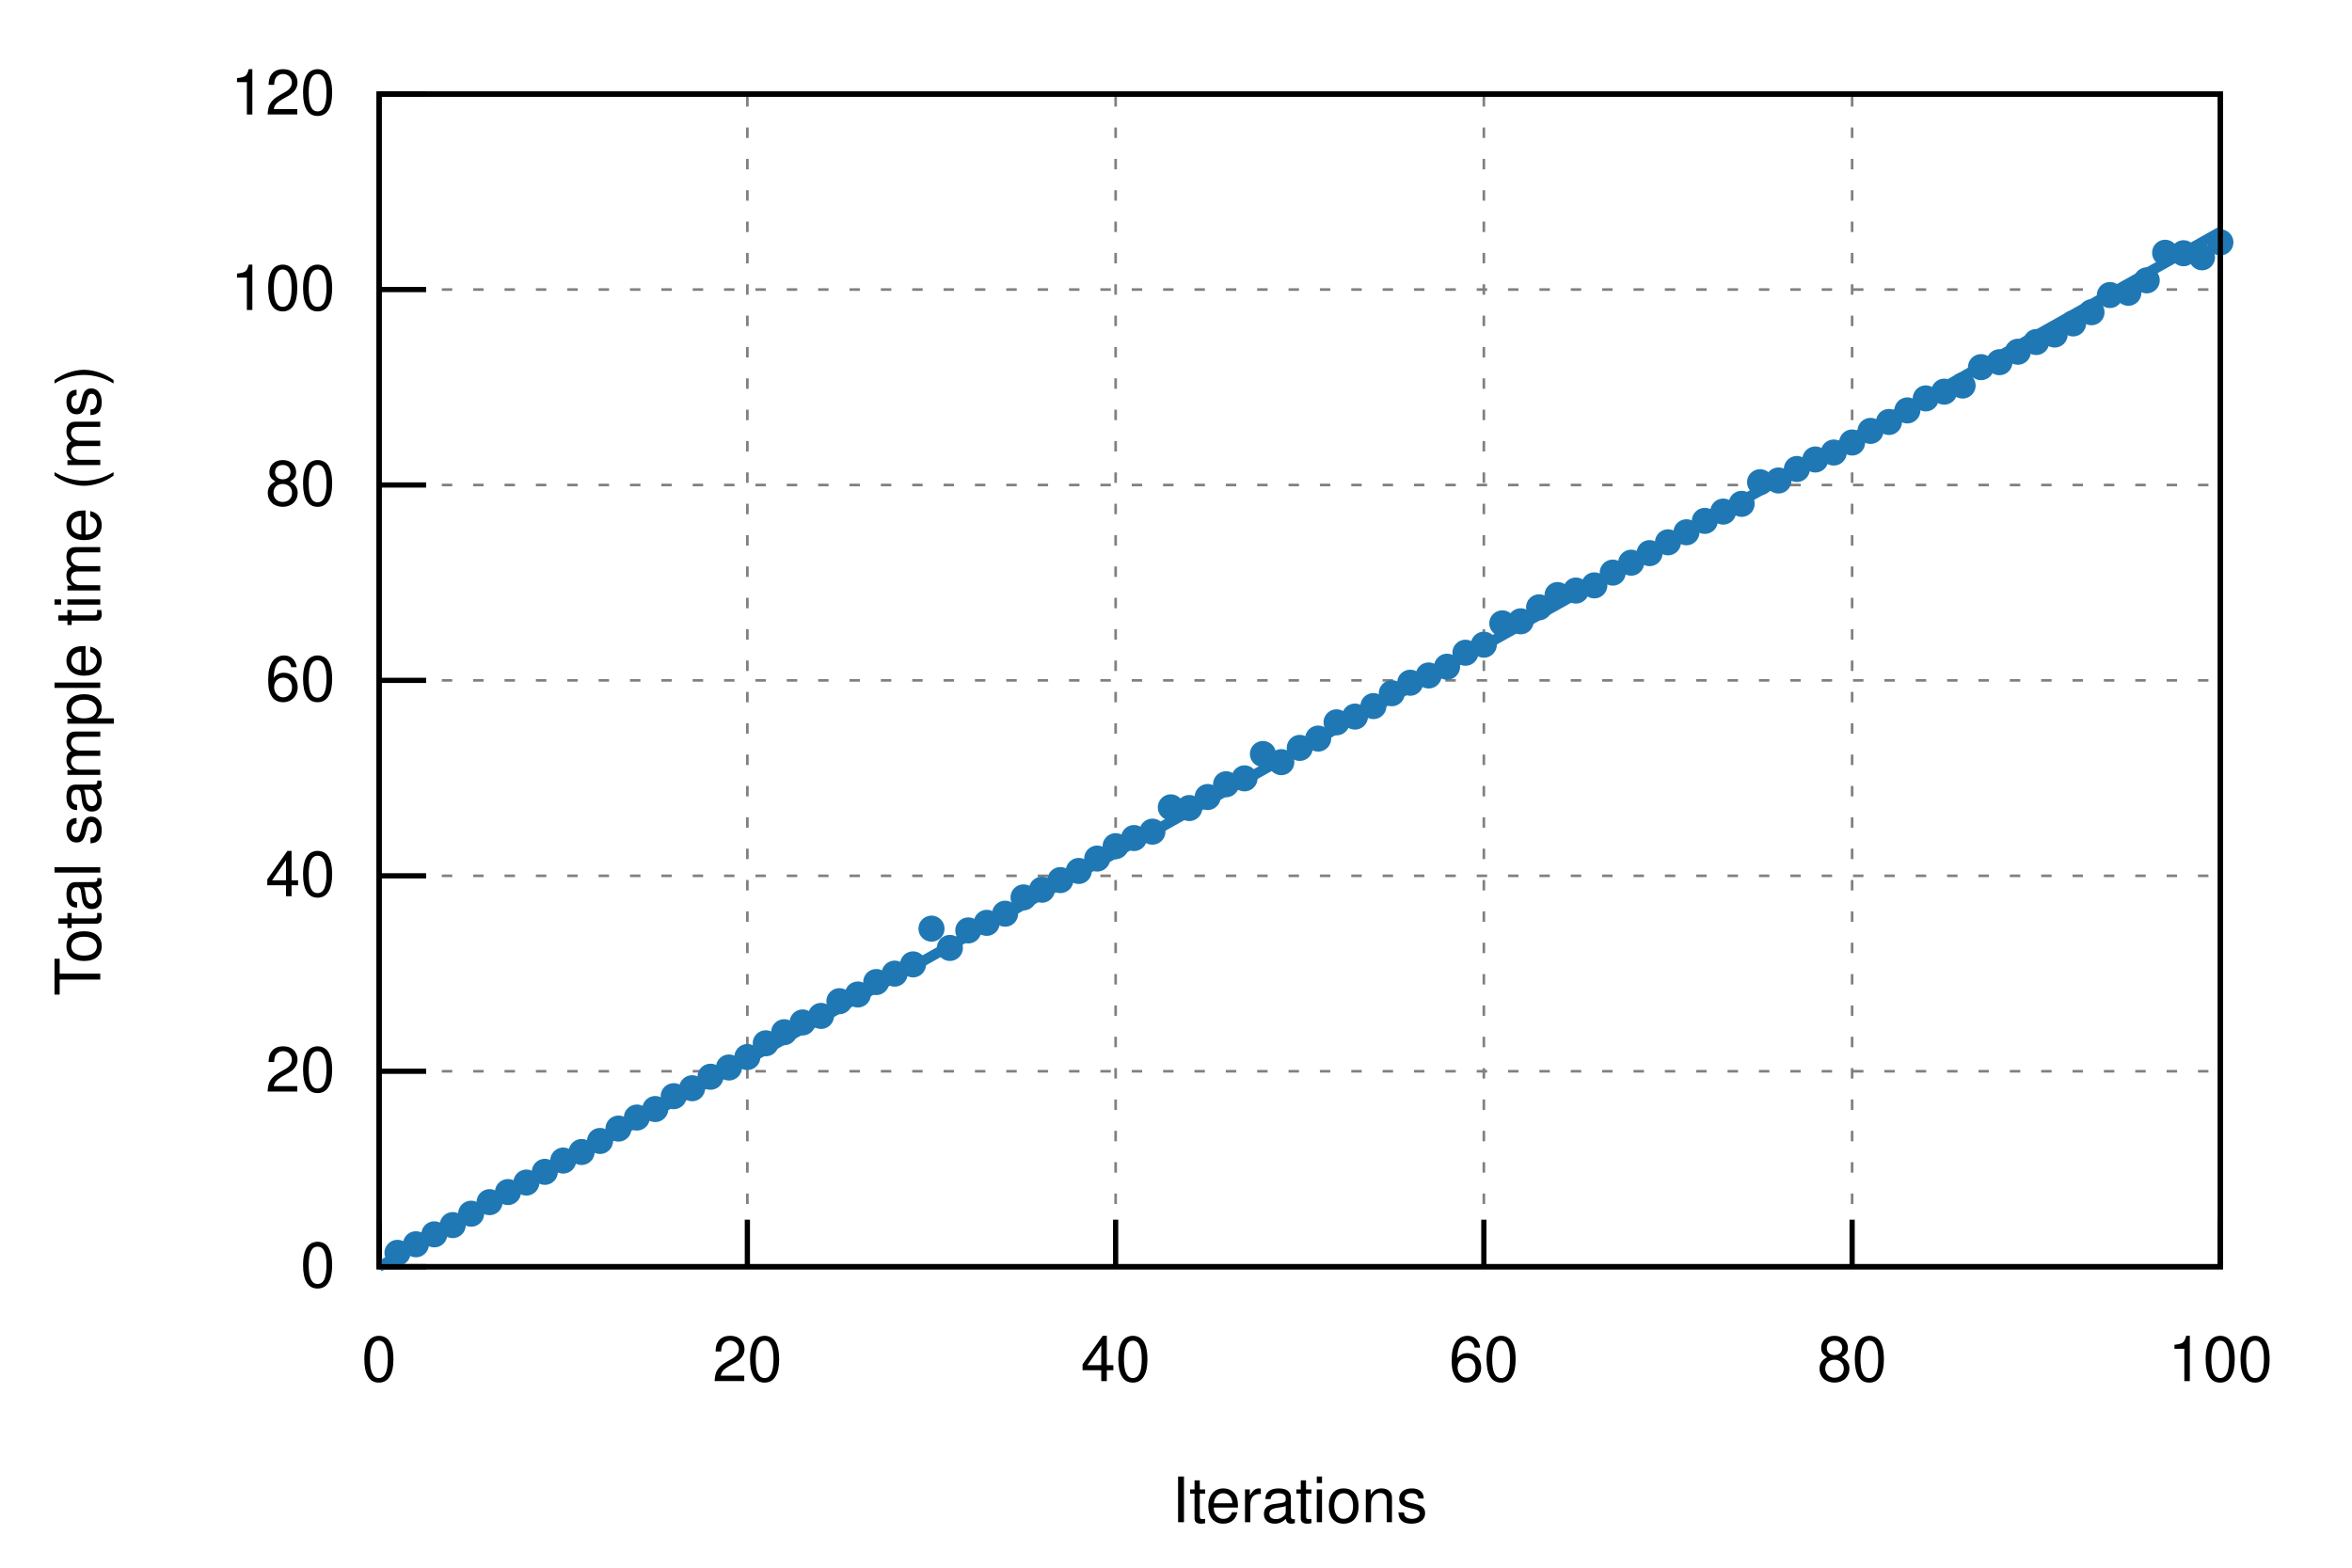
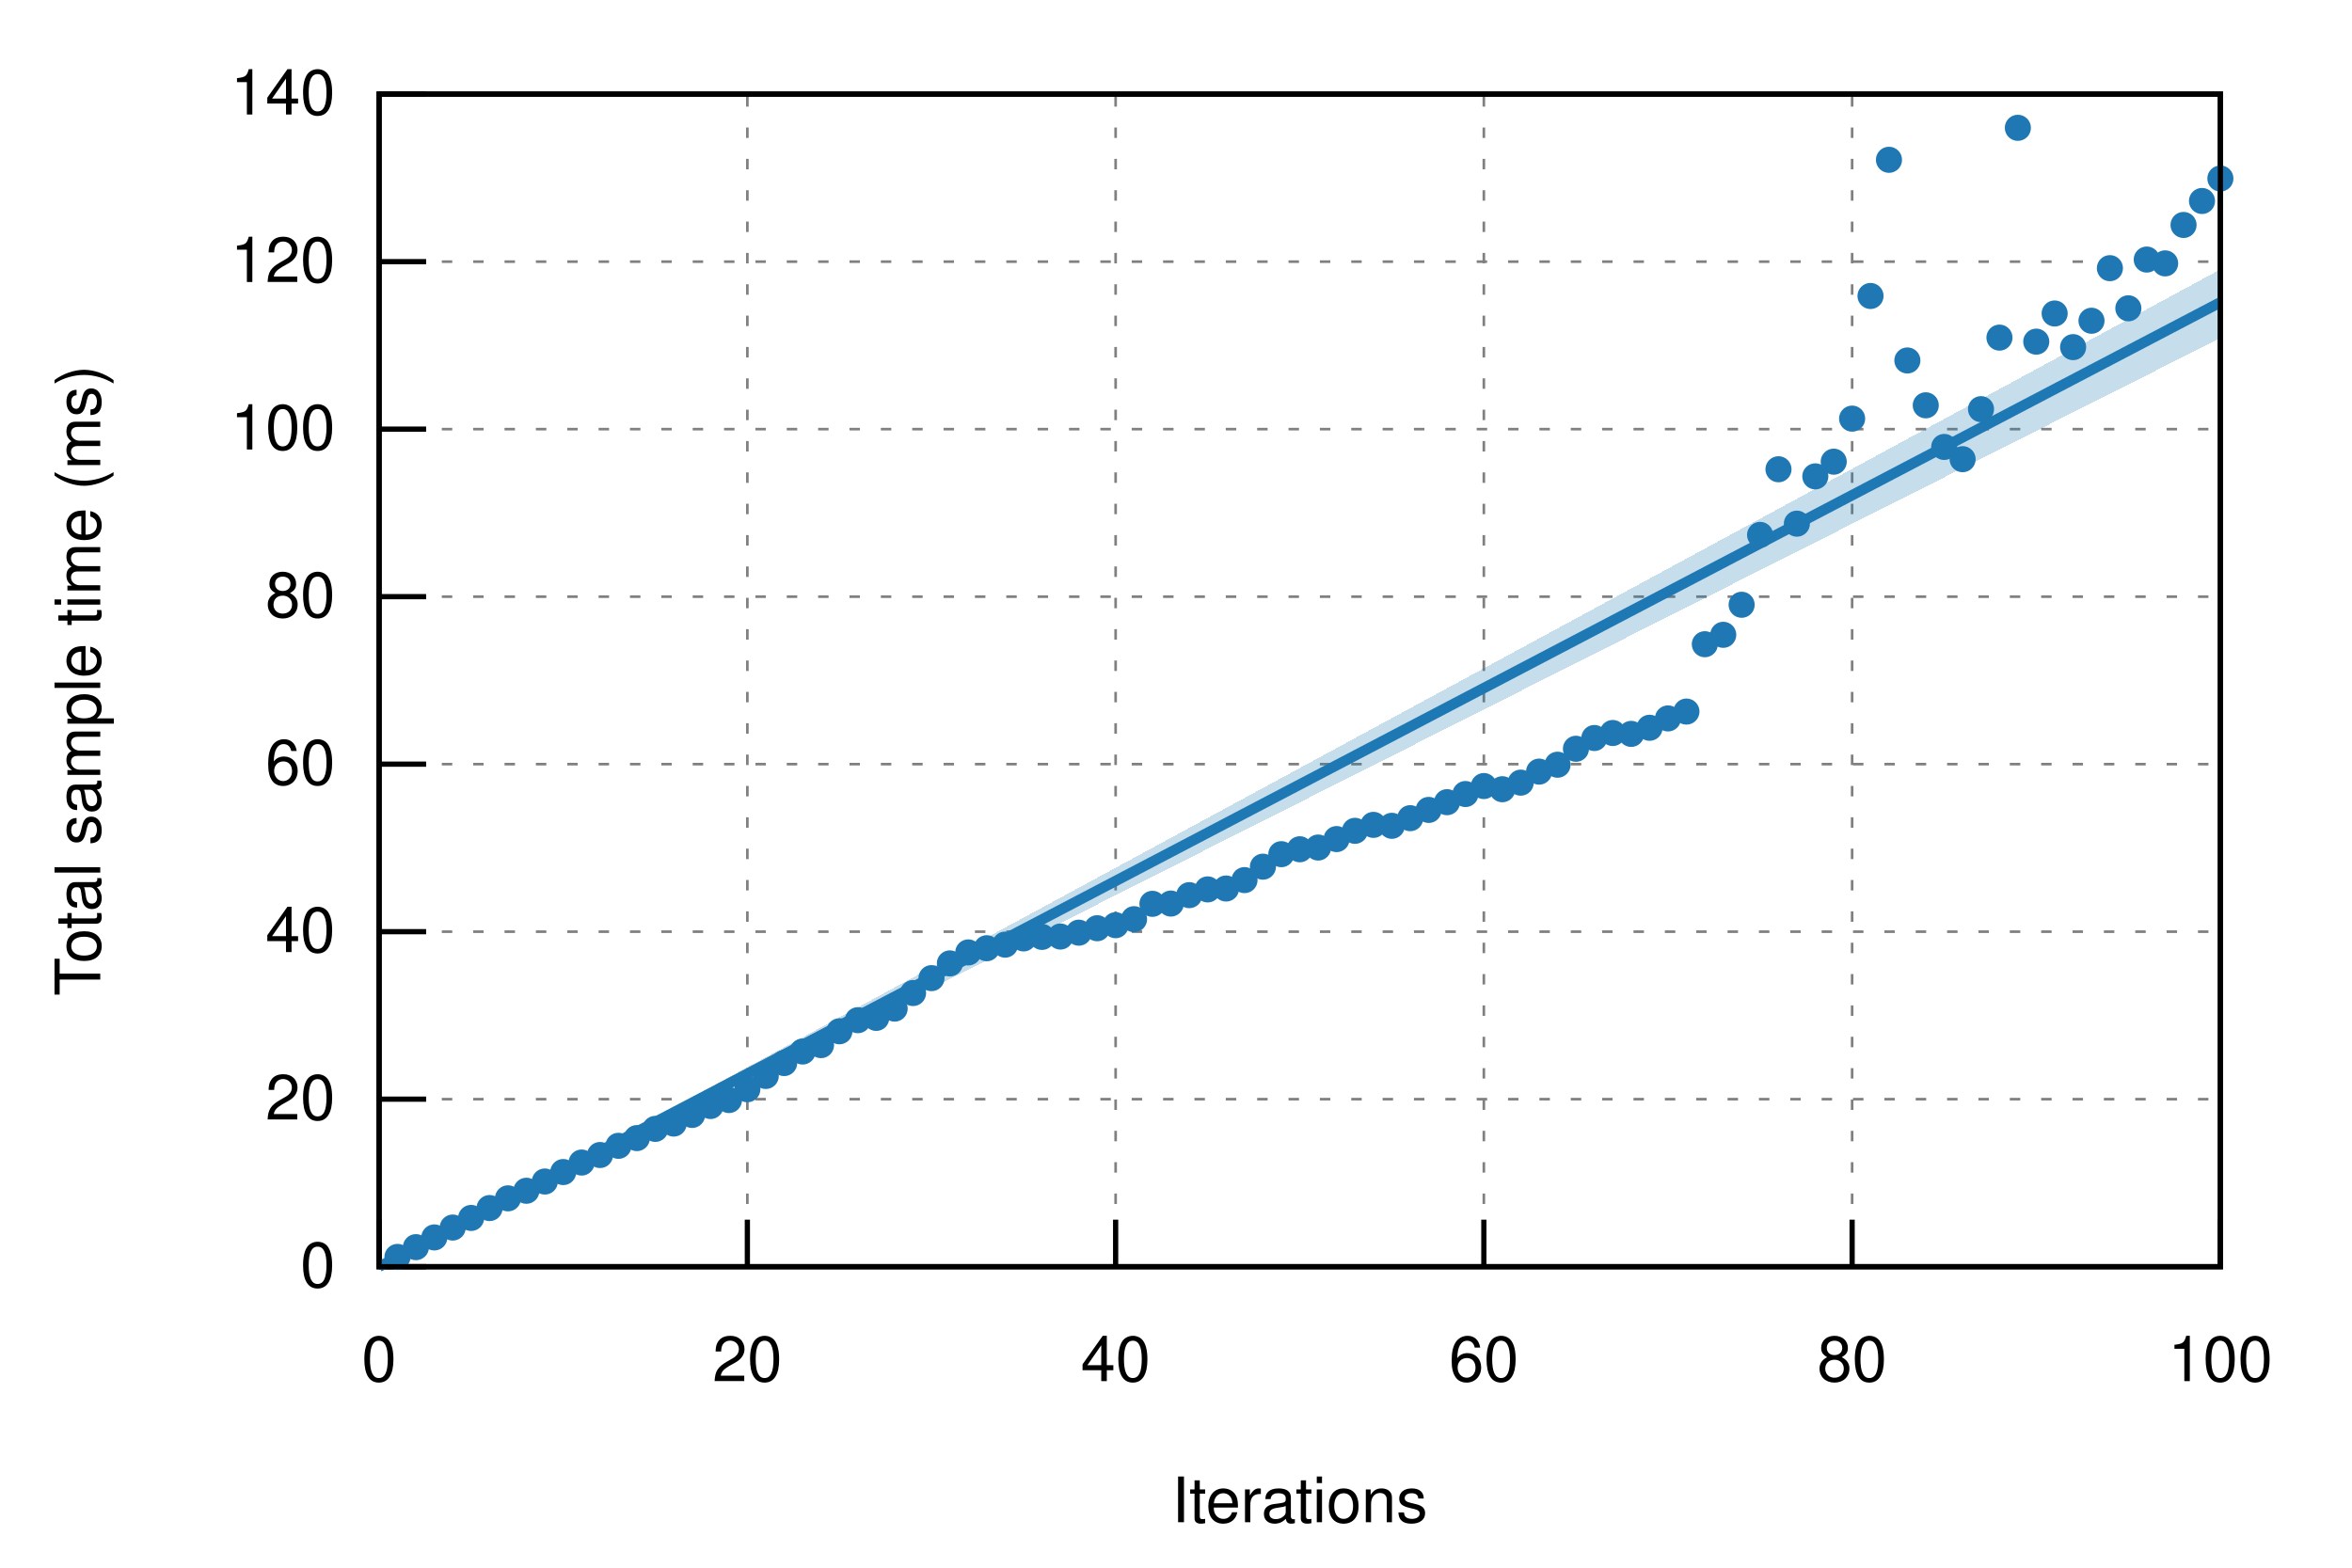
<svg xmlns="http://www.w3.org/2000/svg" xmlns:xlink="http://www.w3.org/1999/xlink" viewBox="0 0 450 300">
  <g id="gnuplot_canvas">
    <rect x="0" y="0" width="450" height="300" fill="none" />
    <defs>
      <circle id="gpDot" r="0.5" stroke-width="0.5" stroke="currentColor" />
      <path id="gpPt0" stroke-width="0.222" stroke="currentColor" d="M-1,0 h2 M0,-1 v2" />
      <path id="gpPt1" stroke-width="0.222" stroke="currentColor" d="M-1,-1 L1,1 M1,-1 L-1,1" />
      <path id="gpPt2" stroke-width="0.222" stroke="currentColor" d="M-1,0 L1,0 M0,-1 L0,1 M-1,-1 L1,1 M-1,1 L1,-1" />
      <rect id="gpPt3" stroke-width="0.222" stroke="currentColor" x="-1" y="-1" width="2" height="2" />
      <rect id="gpPt4" stroke-width="0.222" stroke="currentColor" fill="currentColor" x="-1" y="-1" width="2" height="2" />
      <circle id="gpPt5" stroke-width="0.222" stroke="currentColor" cx="0" cy="0" r="1" />
      <use xlink:href="#gpPt5" id="gpPt6" fill="currentColor" stroke="none" />
      <path id="gpPt7" stroke-width="0.222" stroke="currentColor" d="M0,-1.33 L-1.33,0.67 L1.33,0.67 z" />
      <use xlink:href="#gpPt7" id="gpPt8" fill="currentColor" stroke="none" />
      <use xlink:href="#gpPt7" id="gpPt9" stroke="currentColor" transform="rotate(180)" />
      <use xlink:href="#gpPt9" id="gpPt10" fill="currentColor" stroke="none" />
      <use xlink:href="#gpPt3" id="gpPt11" stroke="currentColor" transform="rotate(45)" />
      <use xlink:href="#gpPt11" id="gpPt12" fill="currentColor" stroke="none" />
      <path id="gpPt13" stroke-width="0.222" stroke="currentColor" d="M0,1.330 L1.265,0.411 L0.782,-1.067 L-0.782,-1.076 L-1.265,0.411 z" />
      <use xlink:href="#gpPt13" id="gpPt14" fill="currentColor" stroke="none" />
      <filter id="textbox" filterUnits="objectBoundingBox" x="0" y="0" height="1" width="1">
        <feFlood flood-color="white" flood-opacity="1" result="bgnd" />
        <feComposite in="SourceGraphic" in2="bgnd" operator="atop" />
      </filter>
      <filter id="greybox" filterUnits="objectBoundingBox" x="0" y="0" height="1" width="1">
        <feFlood flood-color="lightgrey" flood-opacity="1" result="grey" />
        <feComposite in="SourceGraphic" in2="grey" operator="atop" />
      </filter>
    </defs>
    <g fill="none" color="white" stroke="currentColor" stroke-width="1.00" stroke-linecap="butt" stroke-linejoin="miter">
</g>
    <g fill="none" color="black" stroke="currentColor" stroke-width="1.00" stroke-linecap="butt" stroke-linejoin="miter">
</g>
    <g fill="none" color="black" stroke="black" stroke-width="0.50" stroke-linecap="butt" stroke-linejoin="miter">
</g>
    <g fill="none" color="gray" stroke="currentColor" stroke-width="0.50" stroke-linecap="butt" stroke-linejoin="miter">
      <path stroke="gray" stroke-dasharray="2,4" class="gridline" d="M72.53,242.40 L424.82,242.40  " />
    </g>
    <g fill="none" color="gray" stroke="gray" stroke-width="1.00" stroke-linecap="butt" stroke-linejoin="miter">
</g>
    <g fill="none" color="black" stroke="currentColor" stroke-width="1.00" stroke-linecap="butt" stroke-linejoin="miter">
      <path stroke="black" d="M72.53,242.40 L81.53,242.40  " />
      <g transform="translate(64.14,246.30)" stroke="none" fill="black" font-family="Helvetica" font-size="12.00" text-anchor="end">
        <text>
          <tspan font-family="Helvetica"> 0</tspan>
        </text>
      </g>
    </g>
    <g fill="none" color="black" stroke="currentColor" stroke-width="1.00" stroke-linecap="butt" stroke-linejoin="miter">
</g>
    <g fill="none" color="black" stroke="black" stroke-width="0.50" stroke-linecap="butt" stroke-linejoin="miter">
</g>
    <g fill="none" color="gray" stroke="currentColor" stroke-width="0.50" stroke-linecap="butt" stroke-linejoin="miter">
-       <path stroke="gray" stroke-dasharray="2,4" class="gridline" d="M72.53,205.00 L424.82,205.00  " />
-     </g>
-     <g fill="none" color="gray" stroke="gray" stroke-width="1.00" stroke-linecap="butt" stroke-linejoin="miter">
- </g>
-     <g fill="none" color="black" stroke="currentColor" stroke-width="1.00" stroke-linecap="butt" stroke-linejoin="miter">
-       <path stroke="black" d="M72.53,205.00 L81.53,205.00  " />
-       <g transform="translate(64.14,208.90)" stroke="none" fill="black" font-family="Helvetica" font-size="12.00" text-anchor="end">
+       <path stroke="gray" stroke-dasharray="2,4" class="gridline" d="M72.53,210.34 L424.82,210.34  " />
+     </g>
+     <g fill="none" color="gray" stroke="gray" stroke-width="1.00" stroke-linecap="butt" stroke-linejoin="miter">
+ </g>
+     <g fill="none" color="black" stroke="currentColor" stroke-width="1.00" stroke-linecap="butt" stroke-linejoin="miter">
+       <path stroke="black" d="M72.53,210.34 L81.53,210.34  " />
+       <g transform="translate(64.14,214.24)" stroke="none" fill="black" font-family="Helvetica" font-size="12.00" text-anchor="end">
        <text>
          <tspan font-family="Helvetica"> 20</tspan>
        </text>
      </g>
    </g>
    <g fill="none" color="black" stroke="currentColor" stroke-width="1.00" stroke-linecap="butt" stroke-linejoin="miter">
</g>
    <g fill="none" color="black" stroke="black" stroke-width="0.50" stroke-linecap="butt" stroke-linejoin="miter">
</g>
    <g fill="none" color="gray" stroke="currentColor" stroke-width="0.50" stroke-linecap="butt" stroke-linejoin="miter">
-       <path stroke="gray" stroke-dasharray="2,4" class="gridline" d="M72.53,167.60 L424.82,167.60  " />
-     </g>
-     <g fill="none" color="gray" stroke="gray" stroke-width="1.00" stroke-linecap="butt" stroke-linejoin="miter">
- </g>
-     <g fill="none" color="black" stroke="currentColor" stroke-width="1.00" stroke-linecap="butt" stroke-linejoin="miter">
-       <path stroke="black" d="M72.53,167.60 L81.53,167.60  " />
-       <g transform="translate(64.14,171.50)" stroke="none" fill="black" font-family="Helvetica" font-size="12.00" text-anchor="end">
+       <path stroke="gray" stroke-dasharray="2,4" class="gridline" d="M72.53,178.29 L424.82,178.29  " />
+     </g>
+     <g fill="none" color="gray" stroke="gray" stroke-width="1.00" stroke-linecap="butt" stroke-linejoin="miter">
+ </g>
+     <g fill="none" color="black" stroke="currentColor" stroke-width="1.00" stroke-linecap="butt" stroke-linejoin="miter">
+       <path stroke="black" d="M72.53,178.29 L81.53,178.29  " />
+       <g transform="translate(64.14,182.19)" stroke="none" fill="black" font-family="Helvetica" font-size="12.00" text-anchor="end">
        <text>
          <tspan font-family="Helvetica"> 40</tspan>
        </text>
      </g>
    </g>
    <g fill="none" color="black" stroke="currentColor" stroke-width="1.00" stroke-linecap="butt" stroke-linejoin="miter">
</g>
    <g fill="none" color="black" stroke="black" stroke-width="0.50" stroke-linecap="butt" stroke-linejoin="miter">
</g>
    <g fill="none" color="gray" stroke="currentColor" stroke-width="0.50" stroke-linecap="butt" stroke-linejoin="miter">
-       <path stroke="gray" stroke-dasharray="2,4" class="gridline" d="M72.53,130.20 L424.82,130.20  " />
-     </g>
-     <g fill="none" color="gray" stroke="gray" stroke-width="1.00" stroke-linecap="butt" stroke-linejoin="miter">
- </g>
-     <g fill="none" color="black" stroke="currentColor" stroke-width="1.00" stroke-linecap="butt" stroke-linejoin="miter">
-       <path stroke="black" d="M72.53,130.20 L81.53,130.20  " />
-       <g transform="translate(64.14,134.10)" stroke="none" fill="black" font-family="Helvetica" font-size="12.00" text-anchor="end">
+       <path stroke="gray" stroke-dasharray="2,4" class="gridline" d="M72.53,146.23 L424.82,146.23  " />
+     </g>
+     <g fill="none" color="gray" stroke="gray" stroke-width="1.00" stroke-linecap="butt" stroke-linejoin="miter">
+ </g>
+     <g fill="none" color="black" stroke="currentColor" stroke-width="1.00" stroke-linecap="butt" stroke-linejoin="miter">
+       <path stroke="black" d="M72.53,146.23 L81.53,146.23  " />
+       <g transform="translate(64.14,150.13)" stroke="none" fill="black" font-family="Helvetica" font-size="12.00" text-anchor="end">
        <text>
          <tspan font-family="Helvetica"> 60</tspan>
        </text>
      </g>
    </g>
    <g fill="none" color="black" stroke="currentColor" stroke-width="1.00" stroke-linecap="butt" stroke-linejoin="miter">
</g>
    <g fill="none" color="black" stroke="black" stroke-width="0.50" stroke-linecap="butt" stroke-linejoin="miter">
</g>
    <g fill="none" color="gray" stroke="currentColor" stroke-width="0.50" stroke-linecap="butt" stroke-linejoin="miter">
-       <path stroke="gray" stroke-dasharray="2,4" class="gridline" d="M72.53,92.81 L424.82,92.81  " />
-     </g>
-     <g fill="none" color="gray" stroke="gray" stroke-width="1.00" stroke-linecap="butt" stroke-linejoin="miter">
- </g>
-     <g fill="none" color="black" stroke="currentColor" stroke-width="1.00" stroke-linecap="butt" stroke-linejoin="miter">
-       <path stroke="black" d="M72.53,92.81 L81.53,92.81  " />
-       <g transform="translate(64.14,96.71)" stroke="none" fill="black" font-family="Helvetica" font-size="12.00" text-anchor="end">
+       <path stroke="gray" stroke-dasharray="2,4" class="gridline" d="M72.53,114.18 L424.82,114.18  " />
+     </g>
+     <g fill="none" color="gray" stroke="gray" stroke-width="1.00" stroke-linecap="butt" stroke-linejoin="miter">
+ </g>
+     <g fill="none" color="black" stroke="currentColor" stroke-width="1.00" stroke-linecap="butt" stroke-linejoin="miter">
+       <path stroke="black" d="M72.53,114.18 L81.53,114.18  " />
+       <g transform="translate(64.14,118.08)" stroke="none" fill="black" font-family="Helvetica" font-size="12.00" text-anchor="end">
        <text>
          <tspan font-family="Helvetica"> 80</tspan>
        </text>
      </g>
    </g>
    <g fill="none" color="black" stroke="currentColor" stroke-width="1.00" stroke-linecap="butt" stroke-linejoin="miter">
</g>
    <g fill="none" color="black" stroke="black" stroke-width="0.50" stroke-linecap="butt" stroke-linejoin="miter">
</g>
    <g fill="none" color="gray" stroke="currentColor" stroke-width="0.50" stroke-linecap="butt" stroke-linejoin="miter">
-       <path stroke="gray" stroke-dasharray="2,4" class="gridline" d="M72.53,55.41 L424.82,55.41  " />
-     </g>
-     <g fill="none" color="gray" stroke="gray" stroke-width="1.00" stroke-linecap="butt" stroke-linejoin="miter">
- </g>
-     <g fill="none" color="black" stroke="currentColor" stroke-width="1.00" stroke-linecap="butt" stroke-linejoin="miter">
-       <path stroke="black" d="M72.53,55.41 L81.53,55.41  " />
-       <g transform="translate(64.14,59.31)" stroke="none" fill="black" font-family="Helvetica" font-size="12.00" text-anchor="end">
+       <path stroke="gray" stroke-dasharray="2,4" class="gridline" d="M72.53,82.12 L424.82,82.12  " />
+     </g>
+     <g fill="none" color="gray" stroke="gray" stroke-width="1.00" stroke-linecap="butt" stroke-linejoin="miter">
+ </g>
+     <g fill="none" color="black" stroke="currentColor" stroke-width="1.00" stroke-linecap="butt" stroke-linejoin="miter">
+       <path stroke="black" d="M72.53,82.12 L81.53,82.12  " />
+       <g transform="translate(64.14,86.02)" stroke="none" fill="black" font-family="Helvetica" font-size="12.00" text-anchor="end">
        <text>
          <tspan font-family="Helvetica"> 100</tspan>
+         </text>
+       </g>
+     </g>
+     <g fill="none" color="black" stroke="currentColor" stroke-width="1.00" stroke-linecap="butt" stroke-linejoin="miter">
+ </g>
+     <g fill="none" color="black" stroke="black" stroke-width="0.50" stroke-linecap="butt" stroke-linejoin="miter">
+ </g>
+     <g fill="none" color="gray" stroke="currentColor" stroke-width="0.50" stroke-linecap="butt" stroke-linejoin="miter">
+       <path stroke="gray" stroke-dasharray="2,4" class="gridline" d="M72.53,50.07 L424.82,50.07  " />
+     </g>
+     <g fill="none" color="gray" stroke="gray" stroke-width="1.00" stroke-linecap="butt" stroke-linejoin="miter">
+ </g>
+     <g fill="none" color="black" stroke="currentColor" stroke-width="1.00" stroke-linecap="butt" stroke-linejoin="miter">
+       <path stroke="black" d="M72.53,50.07 L81.53,50.07  " />
+       <g transform="translate(64.14,53.97)" stroke="none" fill="black" font-family="Helvetica" font-size="12.00" text-anchor="end">
+         <text>
+           <tspan font-family="Helvetica"> 120</tspan>
        </text>
      </g>
    </g>
    <g fill="none" color="black" stroke="currentColor" stroke-width="1.00" stroke-linecap="butt" stroke-linejoin="miter">
</g>
    <g fill="none" color="black" stroke="black" stroke-width="0.50" stroke-linecap="butt" stroke-linejoin="miter">
</g>
    <g fill="none" color="gray" stroke="currentColor" stroke-width="0.50" stroke-linecap="butt" stroke-linejoin="miter">
      <path stroke="gray" stroke-dasharray="2,4" class="gridline" d="M72.53,18.01 L424.82,18.01  " />
    </g>
    <g fill="none" color="gray" stroke="gray" stroke-width="1.00" stroke-linecap="butt" stroke-linejoin="miter">
</g>
    <g fill="none" color="black" stroke="currentColor" stroke-width="1.00" stroke-linecap="butt" stroke-linejoin="miter">
      <path stroke="black" d="M72.53,18.01 L81.53,18.01  " />
      <g transform="translate(64.14,21.91)" stroke="none" fill="black" font-family="Helvetica" font-size="12.00" text-anchor="end">
        <text>
-           <tspan font-family="Helvetica"> 120</tspan>
+           <tspan font-family="Helvetica"> 140</tspan>
        </text>
      </g>
    </g>
    <g fill="none" color="black" stroke="currentColor" stroke-width="1.00" stroke-linecap="butt" stroke-linejoin="miter">
</g>
    <g fill="none" color="black" stroke="black" stroke-width="0.50" stroke-linecap="butt" stroke-linejoin="miter">
</g>
    <g fill="none" color="gray" stroke="currentColor" stroke-width="0.50" stroke-linecap="butt" stroke-linejoin="miter">
      <path stroke="gray" stroke-dasharray="2,4" class="gridline" d="M72.53,242.40 L72.53,18.01  " />
    </g>
    <g fill="none" color="gray" stroke="gray" stroke-width="1.00" stroke-linecap="butt" stroke-linejoin="miter">
</g>
    <g fill="none" color="black" stroke="currentColor" stroke-width="1.00" stroke-linecap="butt" stroke-linejoin="miter">
      <path stroke="black" d="M72.53,242.40 L72.53,233.40  " />
      <g transform="translate(72.53,264.30)" stroke="none" fill="black" font-family="Helvetica" font-size="12.00" text-anchor="middle">
        <text>
          <tspan font-family="Helvetica"> 0</tspan>
        </text>
      </g>
    </g>
    <g fill="none" color="black" stroke="currentColor" stroke-width="1.00" stroke-linecap="butt" stroke-linejoin="miter">
</g>
    <g fill="none" color="black" stroke="black" stroke-width="0.50" stroke-linecap="butt" stroke-linejoin="miter">
</g>
    <g fill="none" color="gray" stroke="currentColor" stroke-width="0.50" stroke-linecap="butt" stroke-linejoin="miter">
      <path stroke="gray" stroke-dasharray="2,4" class="gridline" d="M142.99,242.40 L142.99,18.01  " />
    </g>
    <g fill="none" color="gray" stroke="gray" stroke-width="1.00" stroke-linecap="butt" stroke-linejoin="miter">
</g>
    <g fill="none" color="black" stroke="currentColor" stroke-width="1.00" stroke-linecap="butt" stroke-linejoin="miter">
      <path stroke="black" d="M142.99,242.40 L142.99,233.40  " />
      <g transform="translate(142.99,264.30)" stroke="none" fill="black" font-family="Helvetica" font-size="12.00" text-anchor="middle">
        <text>
          <tspan font-family="Helvetica"> 20</tspan>
        </text>
      </g>
    </g>
    <g fill="none" color="black" stroke="currentColor" stroke-width="1.00" stroke-linecap="butt" stroke-linejoin="miter">
</g>
    <g fill="none" color="black" stroke="black" stroke-width="0.50" stroke-linecap="butt" stroke-linejoin="miter">
</g>
    <g fill="none" color="gray" stroke="currentColor" stroke-width="0.50" stroke-linecap="butt" stroke-linejoin="miter">
      <path stroke="gray" stroke-dasharray="2,4" class="gridline" d="M213.45,242.40 L213.45,18.01  " />
    </g>
    <g fill="none" color="gray" stroke="gray" stroke-width="1.00" stroke-linecap="butt" stroke-linejoin="miter">
</g>
    <g fill="none" color="black" stroke="currentColor" stroke-width="1.00" stroke-linecap="butt" stroke-linejoin="miter">
      <path stroke="black" d="M213.45,242.40 L213.45,233.40  " />
      <g transform="translate(213.45,264.30)" stroke="none" fill="black" font-family="Helvetica" font-size="12.00" text-anchor="middle">
        <text>
          <tspan font-family="Helvetica"> 40</tspan>
        </text>
      </g>
    </g>
    <g fill="none" color="black" stroke="currentColor" stroke-width="1.00" stroke-linecap="butt" stroke-linejoin="miter">
</g>
    <g fill="none" color="black" stroke="black" stroke-width="0.50" stroke-linecap="butt" stroke-linejoin="miter">
</g>
    <g fill="none" color="gray" stroke="currentColor" stroke-width="0.50" stroke-linecap="butt" stroke-linejoin="miter">
      <path stroke="gray" stroke-dasharray="2,4" class="gridline" d="M283.90,242.40 L283.90,18.01  " />
    </g>
    <g fill="none" color="gray" stroke="gray" stroke-width="1.00" stroke-linecap="butt" stroke-linejoin="miter">
</g>
    <g fill="none" color="black" stroke="currentColor" stroke-width="1.00" stroke-linecap="butt" stroke-linejoin="miter">
      <path stroke="black" d="M283.90,242.40 L283.90,233.40  " />
      <g transform="translate(283.90,264.30)" stroke="none" fill="black" font-family="Helvetica" font-size="12.00" text-anchor="middle">
        <text>
          <tspan font-family="Helvetica"> 60</tspan>
        </text>
      </g>
    </g>
    <g fill="none" color="black" stroke="currentColor" stroke-width="1.00" stroke-linecap="butt" stroke-linejoin="miter">
</g>
    <g fill="none" color="black" stroke="black" stroke-width="0.50" stroke-linecap="butt" stroke-linejoin="miter">
</g>
    <g fill="none" color="gray" stroke="currentColor" stroke-width="0.50" stroke-linecap="butt" stroke-linejoin="miter">
      <path stroke="gray" stroke-dasharray="2,4" class="gridline" d="M354.36,242.40 L354.36,18.01  " />
    </g>
    <g fill="none" color="gray" stroke="gray" stroke-width="1.00" stroke-linecap="butt" stroke-linejoin="miter">
</g>
    <g fill="none" color="black" stroke="currentColor" stroke-width="1.00" stroke-linecap="butt" stroke-linejoin="miter">
      <path stroke="black" d="M354.36,242.40 L354.36,233.40  " />
      <g transform="translate(354.36,264.30)" stroke="none" fill="black" font-family="Helvetica" font-size="12.00" text-anchor="middle">
        <text>
          <tspan font-family="Helvetica"> 80</tspan>
        </text>
      </g>
    </g>
    <g fill="none" color="black" stroke="currentColor" stroke-width="1.00" stroke-linecap="butt" stroke-linejoin="miter">
</g>
    <g fill="none" color="black" stroke="black" stroke-width="0.50" stroke-linecap="butt" stroke-linejoin="miter">
</g>
    <g fill="none" color="gray" stroke="currentColor" stroke-width="0.50" stroke-linecap="butt" stroke-linejoin="miter">
      <path stroke="gray" stroke-dasharray="2,4" class="gridline" d="M424.82,242.40 L424.82,18.01  " />
    </g>
    <g fill="none" color="gray" stroke="gray" stroke-width="1.00" stroke-linecap="butt" stroke-linejoin="miter">
</g>
    <g fill="none" color="black" stroke="currentColor" stroke-width="1.00" stroke-linecap="butt" stroke-linejoin="miter">
      <path stroke="black" d="M424.82,242.40 L424.82,233.40  " />
      <g transform="translate(424.82,264.30)" stroke="none" fill="black" font-family="Helvetica" font-size="12.00" text-anchor="middle">
        <text>
          <tspan font-family="Helvetica"> 100</tspan>
        </text>
      </g>
    </g>
    <g fill="none" color="black" stroke="currentColor" stroke-width="1.00" stroke-linecap="butt" stroke-linejoin="miter">
</g>
    <g fill="none" color="black" stroke="currentColor" stroke-width="1.00" stroke-linecap="butt" stroke-linejoin="miter">
      <path stroke="black" d="M72.53,18.01 L72.53,242.40 L424.82,242.40 L424.82,18.01 L72.53,18.01 Z  " />
    </g>
    <g fill="none" color="black" stroke="currentColor" stroke-width="1.00" stroke-linecap="butt" stroke-linejoin="miter">
      <g transform="translate(19.18,130.21) rotate(270)" stroke="none" fill="black" font-family="Helvetica" font-size="12.00" text-anchor="middle">
        <text>
          <tspan font-family="Helvetica">Total sample time (ms)</tspan>
        </text>
      </g>
    </g>
    <g fill="none" color="black" stroke="currentColor" stroke-width="1.00" stroke-linecap="butt" stroke-linejoin="miter">
      <g transform="translate(248.67,291.30)" stroke="none" fill="black" font-family="Helvetica" font-size="12.00" text-anchor="middle">
        <text>
          <tspan font-family="Helvetica">Iterations</tspan>
        </text>
      </g>
    </g>
    <g fill="none" color="black" stroke="currentColor" stroke-width="1.00" stroke-linecap="butt" stroke-linejoin="miter">
</g>
    <g id="gnuplot_plot_1">
      <g fill="none" color="black" stroke="currentColor" stroke-width="1.00" stroke-linecap="butt" stroke-linejoin="miter">
-         <use xlink:href="#gpPt6" transform="translate(76.05,239.75) scale(2.25)" color="rgb( 31, 120, 180)" />
-         <use xlink:href="#gpPt6" transform="translate(79.58,238.11) scale(2.25)" color="rgb( 31, 120, 180)" />
-         <use xlink:href="#gpPt6" transform="translate(83.10,236.21) scale(2.25)" color="rgb( 31, 120, 180)" />
-         <use xlink:href="#gpPt6" transform="translate(86.62,234.44) scale(2.25)" color="rgb( 31, 120, 180)" />
-         <use xlink:href="#gpPt6" transform="translate(90.14,232.26) scale(2.25)" color="rgb( 31, 120, 180)" />
-         <use xlink:href="#gpPt6" transform="translate(93.67,230.05) scale(2.25)" color="rgb( 31, 120, 180)" />
-         <use xlink:href="#gpPt6" transform="translate(97.19,228.12) scale(2.25)" color="rgb( 31, 120, 180)" />
-         <use xlink:href="#gpPt6" transform="translate(100.71,226.30) scale(2.25)" color="rgb( 31, 120, 180)" />
-         <use xlink:href="#gpPt6" transform="translate(104.24,224.25) scale(2.25)" color="rgb( 31, 120, 180)" />
-         <use xlink:href="#gpPt6" transform="translate(107.76,222.09) scale(2.25)" color="rgb( 31, 120, 180)" />
-         <use xlink:href="#gpPt6" transform="translate(111.28,220.45) scale(2.25)" color="rgb( 31, 120, 180)" />
-         <use xlink:href="#gpPt6" transform="translate(114.80,218.34) scale(2.25)" color="rgb( 31, 120, 180)" />
-         <use xlink:href="#gpPt6" transform="translate(118.33,215.97) scale(2.25)" color="rgb( 31, 120, 180)" />
-         <use xlink:href="#gpPt6" transform="translate(121.85,213.86) scale(2.25)" color="rgb( 31, 120, 180)" />
-         <use xlink:href="#gpPt6" transform="translate(125.37,212.23) scale(2.25)" color="rgb( 31, 120, 180)" />
-         <use xlink:href="#gpPt6" transform="translate(128.90,209.77) scale(2.25)" color="rgb( 31, 120, 180)" />
-         <use xlink:href="#gpPt6" transform="translate(132.42,208.25) scale(2.25)" color="rgb( 31, 120, 180)" />
-         <use xlink:href="#gpPt6" transform="translate(135.94,206.05) scale(2.25)" color="rgb( 31, 120, 180)" />
-         <use xlink:href="#gpPt6" transform="translate(139.47,204.28) scale(2.25)" color="rgb( 31, 120, 180)" />
-         <use xlink:href="#gpPt6" transform="translate(142.99,202.28) scale(2.25)" color="rgb( 31, 120, 180)" />
-         <use xlink:href="#gpPt6" transform="translate(146.51,199.65) scale(2.25)" color="rgb( 31, 120, 180)" />
-         <use xlink:href="#gpPt6" transform="translate(150.03,197.53) scale(2.25)" color="rgb( 31, 120, 180)" />
-         <use xlink:href="#gpPt6" transform="translate(153.56,195.66) scale(2.25)" color="rgb( 31, 120, 180)" />
-         <use xlink:href="#gpPt6" transform="translate(157.08,194.41) scale(2.25)" color="rgb( 31, 120, 180)" />
-         <use xlink:href="#gpPt6" transform="translate(160.60,191.59) scale(2.25)" color="rgb( 31, 120, 180)" />
-         <use xlink:href="#gpPt6" transform="translate(164.13,190.31) scale(2.25)" color="rgb( 31, 120, 180)" />
-         <use xlink:href="#gpPt6" transform="translate(167.65,187.93) scale(2.25)" color="rgb( 31, 120, 180)" />
-         <use xlink:href="#gpPt6" transform="translate(171.17,186.32) scale(2.25)" color="rgb( 31, 120, 180)" />
-         <use xlink:href="#gpPt6" transform="translate(174.69,184.55) scale(2.25)" color="rgb( 31, 120, 180)" />
-         <use xlink:href="#gpPt6" transform="translate(178.22,177.71) scale(2.25)" color="rgb( 31, 120, 180)" />
-         <use xlink:href="#gpPt6" transform="translate(181.74,181.40) scale(2.25)" color="rgb( 31, 120, 180)" />
-         <use xlink:href="#gpPt6" transform="translate(185.26,178.05) scale(2.25)" color="rgb( 31, 120, 180)" />
-         <use xlink:href="#gpPt6" transform="translate(188.79,176.60) scale(2.25)" color="rgb( 31, 120, 180)" />
-         <use xlink:href="#gpPt6" transform="translate(192.31,174.85) scale(2.25)" color="rgb( 31, 120, 180)" />
-         <use xlink:href="#gpPt6" transform="translate(195.83,171.73) scale(2.25)" color="rgb( 31, 120, 180)" />
-         <use xlink:href="#gpPt6" transform="translate(199.35,170.26) scale(2.25)" color="rgb( 31, 120, 180)" />
-         <use xlink:href="#gpPt6" transform="translate(202.88,168.42) scale(2.25)" color="rgb( 31, 120, 180)" />
-         <use xlink:href="#gpPt6" transform="translate(206.40,166.67) scale(2.25)" color="rgb( 31, 120, 180)" />
-         <use xlink:href="#gpPt6" transform="translate(209.92,164.30) scale(2.25)" color="rgb( 31, 120, 180)" />
-         <use xlink:href="#gpPt6" transform="translate(213.45,161.93) scale(2.25)" color="rgb( 31, 120, 180)" />
-         <use xlink:href="#gpPt6" transform="translate(216.97,160.37) scale(2.25)" color="rgb( 31, 120, 180)" />
-         <use xlink:href="#gpPt6" transform="translate(220.49,159.15) scale(2.25)" color="rgb( 31, 120, 180)" />
-         <use xlink:href="#gpPt6" transform="translate(224.01,154.50) scale(2.25)" color="rgb( 31, 120, 180)" />
-         <use xlink:href="#gpPt6" transform="translate(227.54,154.63) scale(2.25)" color="rgb( 31, 120, 180)" />
-         <use xlink:href="#gpPt6" transform="translate(231.06,152.52) scale(2.25)" color="rgb( 31, 120, 180)" />
-         <use xlink:href="#gpPt6" transform="translate(234.58,150.08) scale(2.25)" color="rgb( 31, 120, 180)" />
-         <use xlink:href="#gpPt6" transform="translate(238.11,148.95) scale(2.25)" color="rgb( 31, 120, 180)" />
-         <use xlink:href="#gpPt6" transform="translate(241.63,144.29) scale(2.25)" color="rgb( 31, 120, 180)" />
-         <use xlink:href="#gpPt6" transform="translate(245.15,145.85) scale(2.25)" color="rgb( 31, 120, 180)" />
-         <use xlink:href="#gpPt6" transform="translate(248.68,143.12) scale(2.25)" color="rgb( 31, 120, 180)" />
-         <use xlink:href="#gpPt6" transform="translate(252.20,141.34) scale(2.25)" color="rgb( 31, 120, 180)" />
-         <use xlink:href="#gpPt6" transform="translate(255.72,138.23) scale(2.25)" color="rgb( 31, 120, 180)" />
-         <use xlink:href="#gpPt6" transform="translate(259.24,137.13) scale(2.25)" color="rgb( 31, 120, 180)" />
-         <use xlink:href="#gpPt6" transform="translate(262.77,135.12) scale(2.25)" color="rgb( 31, 120, 180)" />
-         <use xlink:href="#gpPt6" transform="translate(266.29,132.66) scale(2.25)" color="rgb( 31, 120, 180)" />
-         <use xlink:href="#gpPt6" transform="translate(269.81,130.65) scale(2.25)" color="rgb( 31, 120, 180)" />
-         <use xlink:href="#gpPt6" transform="translate(273.34,129.26) scale(2.25)" color="rgb( 31, 120, 180)" />
-         <use xlink:href="#gpPt6" transform="translate(276.86,127.59) scale(2.25)" color="rgb( 31, 120, 180)" />
-         <use xlink:href="#gpPt6" transform="translate(280.38,124.91) scale(2.25)" color="rgb( 31, 120, 180)" />
-         <use xlink:href="#gpPt6" transform="translate(283.90,123.37) scale(2.25)" color="rgb( 31, 120, 180)" />
-         <use xlink:href="#gpPt6" transform="translate(287.43,119.29) scale(2.25)" color="rgb( 31, 120, 180)" />
-         <use xlink:href="#gpPt6" transform="translate(290.95,118.90) scale(2.25)" color="rgb( 31, 120, 180)" />
-         <use xlink:href="#gpPt6" transform="translate(294.47,116.22) scale(2.25)" color="rgb( 31, 120, 180)" />
-         <use xlink:href="#gpPt6" transform="translate(298.00,113.87) scale(2.25)" color="rgb( 31, 120, 180)" />
-         <use xlink:href="#gpPt6" transform="translate(301.52,113.01) scale(2.25)" color="rgb( 31, 120, 180)" />
-         <use xlink:href="#gpPt6" transform="translate(305.04,112.02) scale(2.25)" color="rgb( 31, 120, 180)" />
-         <use xlink:href="#gpPt6" transform="translate(308.56,109.58) scale(2.25)" color="rgb( 31, 120, 180)" />
-         <use xlink:href="#gpPt6" transform="translate(312.09,107.68) scale(2.25)" color="rgb( 31, 120, 180)" />
-         <use xlink:href="#gpPt6" transform="translate(315.61,105.85) scale(2.25)" color="rgb( 31, 120, 180)" />
-         <use xlink:href="#gpPt6" transform="translate(319.13,103.78) scale(2.25)" color="rgb( 31, 120, 180)" />
-         <use xlink:href="#gpPt6" transform="translate(322.66,101.86) scale(2.25)" color="rgb( 31, 120, 180)" />
-         <use xlink:href="#gpPt6" transform="translate(326.18,99.68) scale(2.25)" color="rgb( 31, 120, 180)" />
-         <use xlink:href="#gpPt6" transform="translate(329.70,97.90) scale(2.25)" color="rgb( 31, 120, 180)" />
-         <use xlink:href="#gpPt6" transform="translate(333.22,96.42) scale(2.25)" color="rgb( 31, 120, 180)" />
-         <use xlink:href="#gpPt6" transform="translate(336.75,92.28) scale(2.25)" color="rgb( 31, 120, 180)" />
-         <use xlink:href="#gpPt6" transform="translate(340.27,91.95) scale(2.25)" color="rgb( 31, 120, 180)" />
-         <use xlink:href="#gpPt6" transform="translate(343.79,89.75) scale(2.25)" color="rgb( 31, 120, 180)" />
-         <use xlink:href="#gpPt6" transform="translate(347.32,87.93) scale(2.25)" color="rgb( 31, 120, 180)" />
-         <use xlink:href="#gpPt6" transform="translate(350.84,86.60) scale(2.25)" color="rgb( 31, 120, 180)" />
-         <use xlink:href="#gpPt6" transform="translate(354.36,84.68) scale(2.25)" color="rgb( 31, 120, 180)" />
-         <use xlink:href="#gpPt6" transform="translate(357.88,82.46) scale(2.25)" color="rgb( 31, 120, 180)" />
-         <use xlink:href="#gpPt6" transform="translate(361.41,80.75) scale(2.25)" color="rgb( 31, 120, 180)" />
-         <use xlink:href="#gpPt6" transform="translate(364.93,78.54) scale(2.25)" color="rgb( 31, 120, 180)" />
-         <use xlink:href="#gpPt6" transform="translate(368.45,76.24) scale(2.25)" color="rgb( 31, 120, 180)" />
-         <use xlink:href="#gpPt6" transform="translate(371.98,74.95) scale(2.25)" color="rgb( 31, 120, 180)" />
-         <use xlink:href="#gpPt6" transform="translate(375.50,73.78) scale(2.25)" color="rgb( 31, 120, 180)" />
-         <use xlink:href="#gpPt6" transform="translate(379.02,70.26) scale(2.25)" color="rgb( 31, 120, 180)" />
-         <use xlink:href="#gpPt6" transform="translate(382.55,69.31) scale(2.25)" color="rgb( 31, 120, 180)" />
-         <use xlink:href="#gpPt6" transform="translate(386.07,67.31) scale(2.25)" color="rgb( 31, 120, 180)" />
-         <use xlink:href="#gpPt6" transform="translate(389.59,65.45) scale(2.25)" color="rgb( 31, 120, 180)" />
-         <use xlink:href="#gpPt6" transform="translate(393.11,64.02) scale(2.25)" color="rgb( 31, 120, 180)" />
-         <use xlink:href="#gpPt6" transform="translate(396.64,61.89) scale(2.25)" color="rgb( 31, 120, 180)" />
-         <use xlink:href="#gpPt6" transform="translate(400.16,59.75) scale(2.25)" color="rgb( 31, 120, 180)" />
-         <use xlink:href="#gpPt6" transform="translate(403.68,56.46) scale(2.25)" color="rgb( 31, 120, 180)" />
-         <use xlink:href="#gpPt6" transform="translate(407.21,56.03) scale(2.25)" color="rgb( 31, 120, 180)" />
-         <use xlink:href="#gpPt6" transform="translate(410.73,53.65) scale(2.25)" color="rgb( 31, 120, 180)" />
-         <use xlink:href="#gpPt6" transform="translate(414.25,48.37) scale(2.25)" color="rgb( 31, 120, 180)" />
-         <use xlink:href="#gpPt6" transform="translate(417.77,48.46) scale(2.25)" color="rgb( 31, 120, 180)" />
-         <use xlink:href="#gpPt6" transform="translate(421.30,49.24) scale(2.25)" color="rgb( 31, 120, 180)" />
-         <use xlink:href="#gpPt6" transform="translate(424.82,46.38) scale(2.25)" color="rgb( 31, 120, 180)" />
+         <use xlink:href="#gpPt6" transform="translate(76.05,240.53) scale(2.25)" color="rgb( 31, 120, 180)" />
+         <use xlink:href="#gpPt6" transform="translate(79.58,238.66) scale(2.25)" color="rgb( 31, 120, 180)" />
+         <use xlink:href="#gpPt6" transform="translate(83.10,236.80) scale(2.25)" color="rgb( 31, 120, 180)" />
+         <use xlink:href="#gpPt6" transform="translate(86.62,234.91) scale(2.25)" color="rgb( 31, 120, 180)" />
+         <use xlink:href="#gpPt6" transform="translate(90.14,233.07) scale(2.25)" color="rgb( 31, 120, 180)" />
+         <use xlink:href="#gpPt6" transform="translate(93.67,231.18) scale(2.25)" color="rgb( 31, 120, 180)" />
+         <use xlink:href="#gpPt6" transform="translate(97.19,229.32) scale(2.25)" color="rgb( 31, 120, 180)" />
+         <use xlink:href="#gpPt6" transform="translate(100.71,227.87) scale(2.25)" color="rgb( 31, 120, 180)" />
+         <use xlink:href="#gpPt6" transform="translate(104.24,226.10) scale(2.25)" color="rgb( 31, 120, 180)" />
+         <use xlink:href="#gpPt6" transform="translate(107.76,224.29) scale(2.25)" color="rgb( 31, 120, 180)" />
+         <use xlink:href="#gpPt6" transform="translate(111.28,222.47) scale(2.25)" color="rgb( 31, 120, 180)" />
+         <use xlink:href="#gpPt6" transform="translate(114.80,221.03) scale(2.25)" color="rgb( 31, 120, 180)" />
+         <use xlink:href="#gpPt6" transform="translate(118.33,219.27) scale(2.25)" color="rgb( 31, 120, 180)" />
+         <use xlink:href="#gpPt6" transform="translate(121.85,217.79) scale(2.25)" color="rgb( 31, 120, 180)" />
+         <use xlink:href="#gpPt6" transform="translate(125.37,216.03) scale(2.25)" color="rgb( 31, 120, 180)" />
+         <use xlink:href="#gpPt6" transform="translate(128.90,215.01) scale(2.25)" color="rgb( 31, 120, 180)" />
+         <use xlink:href="#gpPt6" transform="translate(132.42,213.36) scale(2.25)" color="rgb( 31, 120, 180)" />
+         <use xlink:href="#gpPt6" transform="translate(135.94,211.65) scale(2.25)" color="rgb( 31, 120, 180)" />
+         <use xlink:href="#gpPt6" transform="translate(139.47,210.51) scale(2.25)" color="rgb( 31, 120, 180)" />
+         <use xlink:href="#gpPt6" transform="translate(142.99,208.44) scale(2.25)" color="rgb( 31, 120, 180)" />
+         <use xlink:href="#gpPt6" transform="translate(146.51,205.90) scale(2.25)" color="rgb( 31, 120, 180)" />
+         <use xlink:href="#gpPt6" transform="translate(150.03,203.43) scale(2.25)" color="rgb( 31, 120, 180)" />
+         <use xlink:href="#gpPt6" transform="translate(153.56,201.22) scale(2.25)" color="rgb( 31, 120, 180)" />
+         <use xlink:href="#gpPt6" transform="translate(157.08,200.00) scale(2.25)" color="rgb( 31, 120, 180)" />
+         <use xlink:href="#gpPt6" transform="translate(160.60,197.35) scale(2.25)" color="rgb( 31, 120, 180)" />
+         <use xlink:href="#gpPt6" transform="translate(164.13,195.23) scale(2.25)" color="rgb( 31, 120, 180)" />
+         <use xlink:href="#gpPt6" transform="translate(167.65,194.79) scale(2.25)" color="rgb( 31, 120, 180)" />
+         <use xlink:href="#gpPt6" transform="translate(171.17,193.01) scale(2.25)" color="rgb( 31, 120, 180)" />
+         <use xlink:href="#gpPt6" transform="translate(174.69,190.03) scale(2.25)" color="rgb( 31, 120, 180)" />
+         <use xlink:href="#gpPt6" transform="translate(178.22,187.18) scale(2.25)" color="rgb( 31, 120, 180)" />
+         <use xlink:href="#gpPt6" transform="translate(181.74,184.36) scale(2.25)" color="rgb( 31, 120, 180)" />
+         <use xlink:href="#gpPt6" transform="translate(185.26,182.26) scale(2.25)" color="rgb( 31, 120, 180)" />
+         <use xlink:href="#gpPt6" transform="translate(188.79,181.46) scale(2.25)" color="rgb( 31, 120, 180)" />
+         <use xlink:href="#gpPt6" transform="translate(192.31,180.77) scale(2.25)" color="rgb( 31, 120, 180)" />
+         <use xlink:href="#gpPt6" transform="translate(195.83,179.58) scale(2.25)" color="rgb( 31, 120, 180)" />
+         <use xlink:href="#gpPt6" transform="translate(199.35,179.29) scale(2.25)" color="rgb( 31, 120, 180)" />
+         <use xlink:href="#gpPt6" transform="translate(202.88,179.22) scale(2.25)" color="rgb( 31, 120, 180)" />
+         <use xlink:href="#gpPt6" transform="translate(206.40,178.48) scale(2.25)" color="rgb( 31, 120, 180)" />
+         <use xlink:href="#gpPt6" transform="translate(209.92,177.63) scale(2.25)" color="rgb( 31, 120, 180)" />
+         <use xlink:href="#gpPt6" transform="translate(213.45,177.05) scale(2.25)" color="rgb( 31, 120, 180)" />
+         <use xlink:href="#gpPt6" transform="translate(216.97,175.90) scale(2.25)" color="rgb( 31, 120, 180)" />
+         <use xlink:href="#gpPt6" transform="translate(220.49,172.96) scale(2.25)" color="rgb( 31, 120, 180)" />
+         <use xlink:href="#gpPt6" transform="translate(224.01,172.91) scale(2.25)" color="rgb( 31, 120, 180)" />
+         <use xlink:href="#gpPt6" transform="translate(227.54,171.30) scale(2.25)" color="rgb( 31, 120, 180)" />
+         <use xlink:href="#gpPt6" transform="translate(231.06,170.20) scale(2.25)" color="rgb( 31, 120, 180)" />
+         <use xlink:href="#gpPt6" transform="translate(234.58,170.03) scale(2.25)" color="rgb( 31, 120, 180)" />
+         <use xlink:href="#gpPt6" transform="translate(238.11,168.42) scale(2.25)" color="rgb( 31, 120, 180)" />
+         <use xlink:href="#gpPt6" transform="translate(241.63,165.85) scale(2.25)" color="rgb( 31, 120, 180)" />
+         <use xlink:href="#gpPt6" transform="translate(245.15,163.46) scale(2.25)" color="rgb( 31, 120, 180)" />
+         <use xlink:href="#gpPt6" transform="translate(248.68,162.52) scale(2.25)" color="rgb( 31, 120, 180)" />
+         <use xlink:href="#gpPt6" transform="translate(252.20,162.19) scale(2.25)" color="rgb( 31, 120, 180)" />
+         <use xlink:href="#gpPt6" transform="translate(255.72,160.57) scale(2.25)" color="rgb( 31, 120, 180)" />
+         <use xlink:href="#gpPt6" transform="translate(259.24,158.99) scale(2.25)" color="rgb( 31, 120, 180)" />
+         <use xlink:href="#gpPt6" transform="translate(262.77,157.85) scale(2.25)" color="rgb( 31, 120, 180)" />
+         <use xlink:href="#gpPt6" transform="translate(266.29,158.03) scale(2.25)" color="rgb( 31, 120, 180)" />
+         <use xlink:href="#gpPt6" transform="translate(269.81,156.57) scale(2.25)" color="rgb( 31, 120, 180)" />
+         <use xlink:href="#gpPt6" transform="translate(273.34,154.99) scale(2.25)" color="rgb( 31, 120, 180)" />
+         <use xlink:href="#gpPt6" transform="translate(276.86,153.51) scale(2.25)" color="rgb( 31, 120, 180)" />
+         <use xlink:href="#gpPt6" transform="translate(280.38,151.95) scale(2.25)" color="rgb( 31, 120, 180)" />
+         <use xlink:href="#gpPt6" transform="translate(283.90,150.42) scale(2.25)" color="rgb( 31, 120, 180)" />
+         <use xlink:href="#gpPt6" transform="translate(287.43,151.03) scale(2.25)" color="rgb( 31, 120, 180)" />
+         <use xlink:href="#gpPt6" transform="translate(290.95,149.77) scale(2.25)" color="rgb( 31, 120, 180)" />
+         <use xlink:href="#gpPt6" transform="translate(294.47,147.66) scale(2.25)" color="rgb( 31, 120, 180)" />
+         <use xlink:href="#gpPt6" transform="translate(298.00,146.34) scale(2.25)" color="rgb( 31, 120, 180)" />
+         <use xlink:href="#gpPt6" transform="translate(301.52,143.29) scale(2.25)" color="rgb( 31, 120, 180)" />
+         <use xlink:href="#gpPt6" transform="translate(305.04,141.23) scale(2.25)" color="rgb( 31, 120, 180)" />
+         <use xlink:href="#gpPt6" transform="translate(308.56,140.27) scale(2.25)" color="rgb( 31, 120, 180)" />
+         <use xlink:href="#gpPt6" transform="translate(312.09,140.44) scale(2.25)" color="rgb( 31, 120, 180)" />
+         <use xlink:href="#gpPt6" transform="translate(315.61,139.27) scale(2.25)" color="rgb( 31, 120, 180)" />
+         <use xlink:href="#gpPt6" transform="translate(319.13,137.48) scale(2.25)" color="rgb( 31, 120, 180)" />
+         <use xlink:href="#gpPt6" transform="translate(322.66,136.17) scale(2.25)" color="rgb( 31, 120, 180)" />
+         <use xlink:href="#gpPt6" transform="translate(326.18,123.28) scale(2.25)" color="rgb( 31, 120, 180)" />
+         <use xlink:href="#gpPt6" transform="translate(329.70,121.48) scale(2.25)" color="rgb( 31, 120, 180)" />
+         <use xlink:href="#gpPt6" transform="translate(333.22,115.73) scale(2.25)" color="rgb( 31, 120, 180)" />
+         <use xlink:href="#gpPt6" transform="translate(336.75,102.36) scale(2.25)" color="rgb( 31, 120, 180)" />
+         <use xlink:href="#gpPt6" transform="translate(340.27,89.80) scale(2.25)" color="rgb( 31, 120, 180)" />
+         <use xlink:href="#gpPt6" transform="translate(343.79,100.21) scale(2.25)" color="rgb( 31, 120, 180)" />
+         <use xlink:href="#gpPt6" transform="translate(347.32,91.16) scale(2.25)" color="rgb( 31, 120, 180)" />
+         <use xlink:href="#gpPt6" transform="translate(350.84,88.35) scale(2.25)" color="rgb( 31, 120, 180)" />
+         <use xlink:href="#gpPt6" transform="translate(354.36,80.11) scale(2.25)" color="rgb( 31, 120, 180)" />
+         <use xlink:href="#gpPt6" transform="translate(357.88,56.64) scale(2.25)" color="rgb( 31, 120, 180)" />
+         <use xlink:href="#gpPt6" transform="translate(361.41,30.58) scale(2.25)" color="rgb( 31, 120, 180)" />
+         <use xlink:href="#gpPt6" transform="translate(364.93,68.98) scale(2.25)" color="rgb( 31, 120, 180)" />
+         <use xlink:href="#gpPt6" transform="translate(368.45,77.56) scale(2.25)" color="rgb( 31, 120, 180)" />
+         <use xlink:href="#gpPt6" transform="translate(371.98,85.53) scale(2.25)" color="rgb( 31, 120, 180)" />
+         <use xlink:href="#gpPt6" transform="translate(375.50,87.87) scale(2.25)" color="rgb( 31, 120, 180)" />
+         <use xlink:href="#gpPt6" transform="translate(379.02,78.30) scale(2.25)" color="rgb( 31, 120, 180)" />
+         <use xlink:href="#gpPt6" transform="translate(382.55,64.61) scale(2.25)" color="rgb( 31, 120, 180)" />
+         <use xlink:href="#gpPt6" transform="translate(386.07,24.46) scale(2.25)" color="rgb( 31, 120, 180)" />
+         <use xlink:href="#gpPt6" transform="translate(389.59,65.38) scale(2.25)" color="rgb( 31, 120, 180)" />
+         <use xlink:href="#gpPt6" transform="translate(393.11,59.99) scale(2.25)" color="rgb( 31, 120, 180)" />
+         <use xlink:href="#gpPt6" transform="translate(396.64,66.43) scale(2.25)" color="rgb( 31, 120, 180)" />
+         <use xlink:href="#gpPt6" transform="translate(400.16,61.38) scale(2.25)" color="rgb( 31, 120, 180)" />
+         <use xlink:href="#gpPt6" transform="translate(403.68,51.32) scale(2.25)" color="rgb( 31, 120, 180)" />
+         <use xlink:href="#gpPt6" transform="translate(407.21,59.00) scale(2.25)" color="rgb( 31, 120, 180)" />
+         <use xlink:href="#gpPt6" transform="translate(410.73,49.67) scale(2.25)" color="rgb( 31, 120, 180)" />
+         <use xlink:href="#gpPt6" transform="translate(414.25,50.40) scale(2.25)" color="rgb( 31, 120, 180)" />
+         <use xlink:href="#gpPt6" transform="translate(417.77,43.05) scale(2.25)" color="rgb( 31, 120, 180)" />
+         <use xlink:href="#gpPt6" transform="translate(421.30,38.46) scale(2.25)" color="rgb( 31, 120, 180)" />
+         <use xlink:href="#gpPt6" transform="translate(424.82,34.16) scale(2.25)" color="rgb( 31, 120, 180)" />
      </g>
    </g>
    <g id="gnuplot_plot_2">
      <g fill="none" color="white" stroke="rgb( 31, 120, 180)" stroke-width="2.00" stroke-linecap="butt" stroke-linejoin="miter">
</g>
      <g fill="none" color="black" stroke="currentColor" stroke-width="2.00" stroke-linecap="butt" stroke-linejoin="miter">
-         <path stroke="rgb( 31, 120, 180)" d="M72.53,242.40 L424.82,44.37  " />
+         <path stroke="rgb( 31, 120, 180)" d="M72.53,242.40 L424.82,57.85  " />
      </g>
    </g>
    <g id="gnuplot_plot_3">
      <g fill="none" color="white" stroke="rgb( 31, 120, 180)" stroke-width="1.00" stroke-linecap="butt" stroke-linejoin="miter">
</g>
      <g fill="none" color="black" stroke="currentColor" stroke-width="1.00" stroke-linecap="butt" stroke-linejoin="miter">
        <g stroke="none" shape-rendering="crispEdges">
          <polygon fill="rgb( 31, 120, 180)" fill-opacity="0.25" points="72.53,242.40 72.53,242.40 72.53,242.40 " />
-           <polygon fill="rgb( 31, 120, 180)" fill-opacity="0.25" points="72.53,242.40 424.82,44.75 424.82,43.93 " />
+           <polygon fill="rgb( 31, 120, 180)" fill-opacity="0.25" points="72.53,242.40 424.82,64.69 424.82,51.55 " />
        </g>
      </g>
    </g>
    <g fill="none" color="white" stroke="rgb( 31, 120, 180)" stroke-width="2.00" stroke-linecap="butt" stroke-linejoin="miter">
</g>
    <g fill="none" color="black" stroke="currentColor" stroke-width="2.00" stroke-linecap="butt" stroke-linejoin="miter">
</g>
    <g fill="none" color="black" stroke="black" stroke-width="1.00" stroke-linecap="butt" stroke-linejoin="miter">
</g>
    <g fill="none" color="black" stroke="currentColor" stroke-width="1.00" stroke-linecap="butt" stroke-linejoin="miter">
      <path stroke="black" d="M72.53,18.01 L72.53,242.40 L424.82,242.40 L424.82,18.01 L72.53,18.01 Z  " />
    </g>
    <g fill="none" color="black" stroke="currentColor" stroke-width="1.00" stroke-linecap="butt" stroke-linejoin="miter">
</g>
  </g>
</svg>
